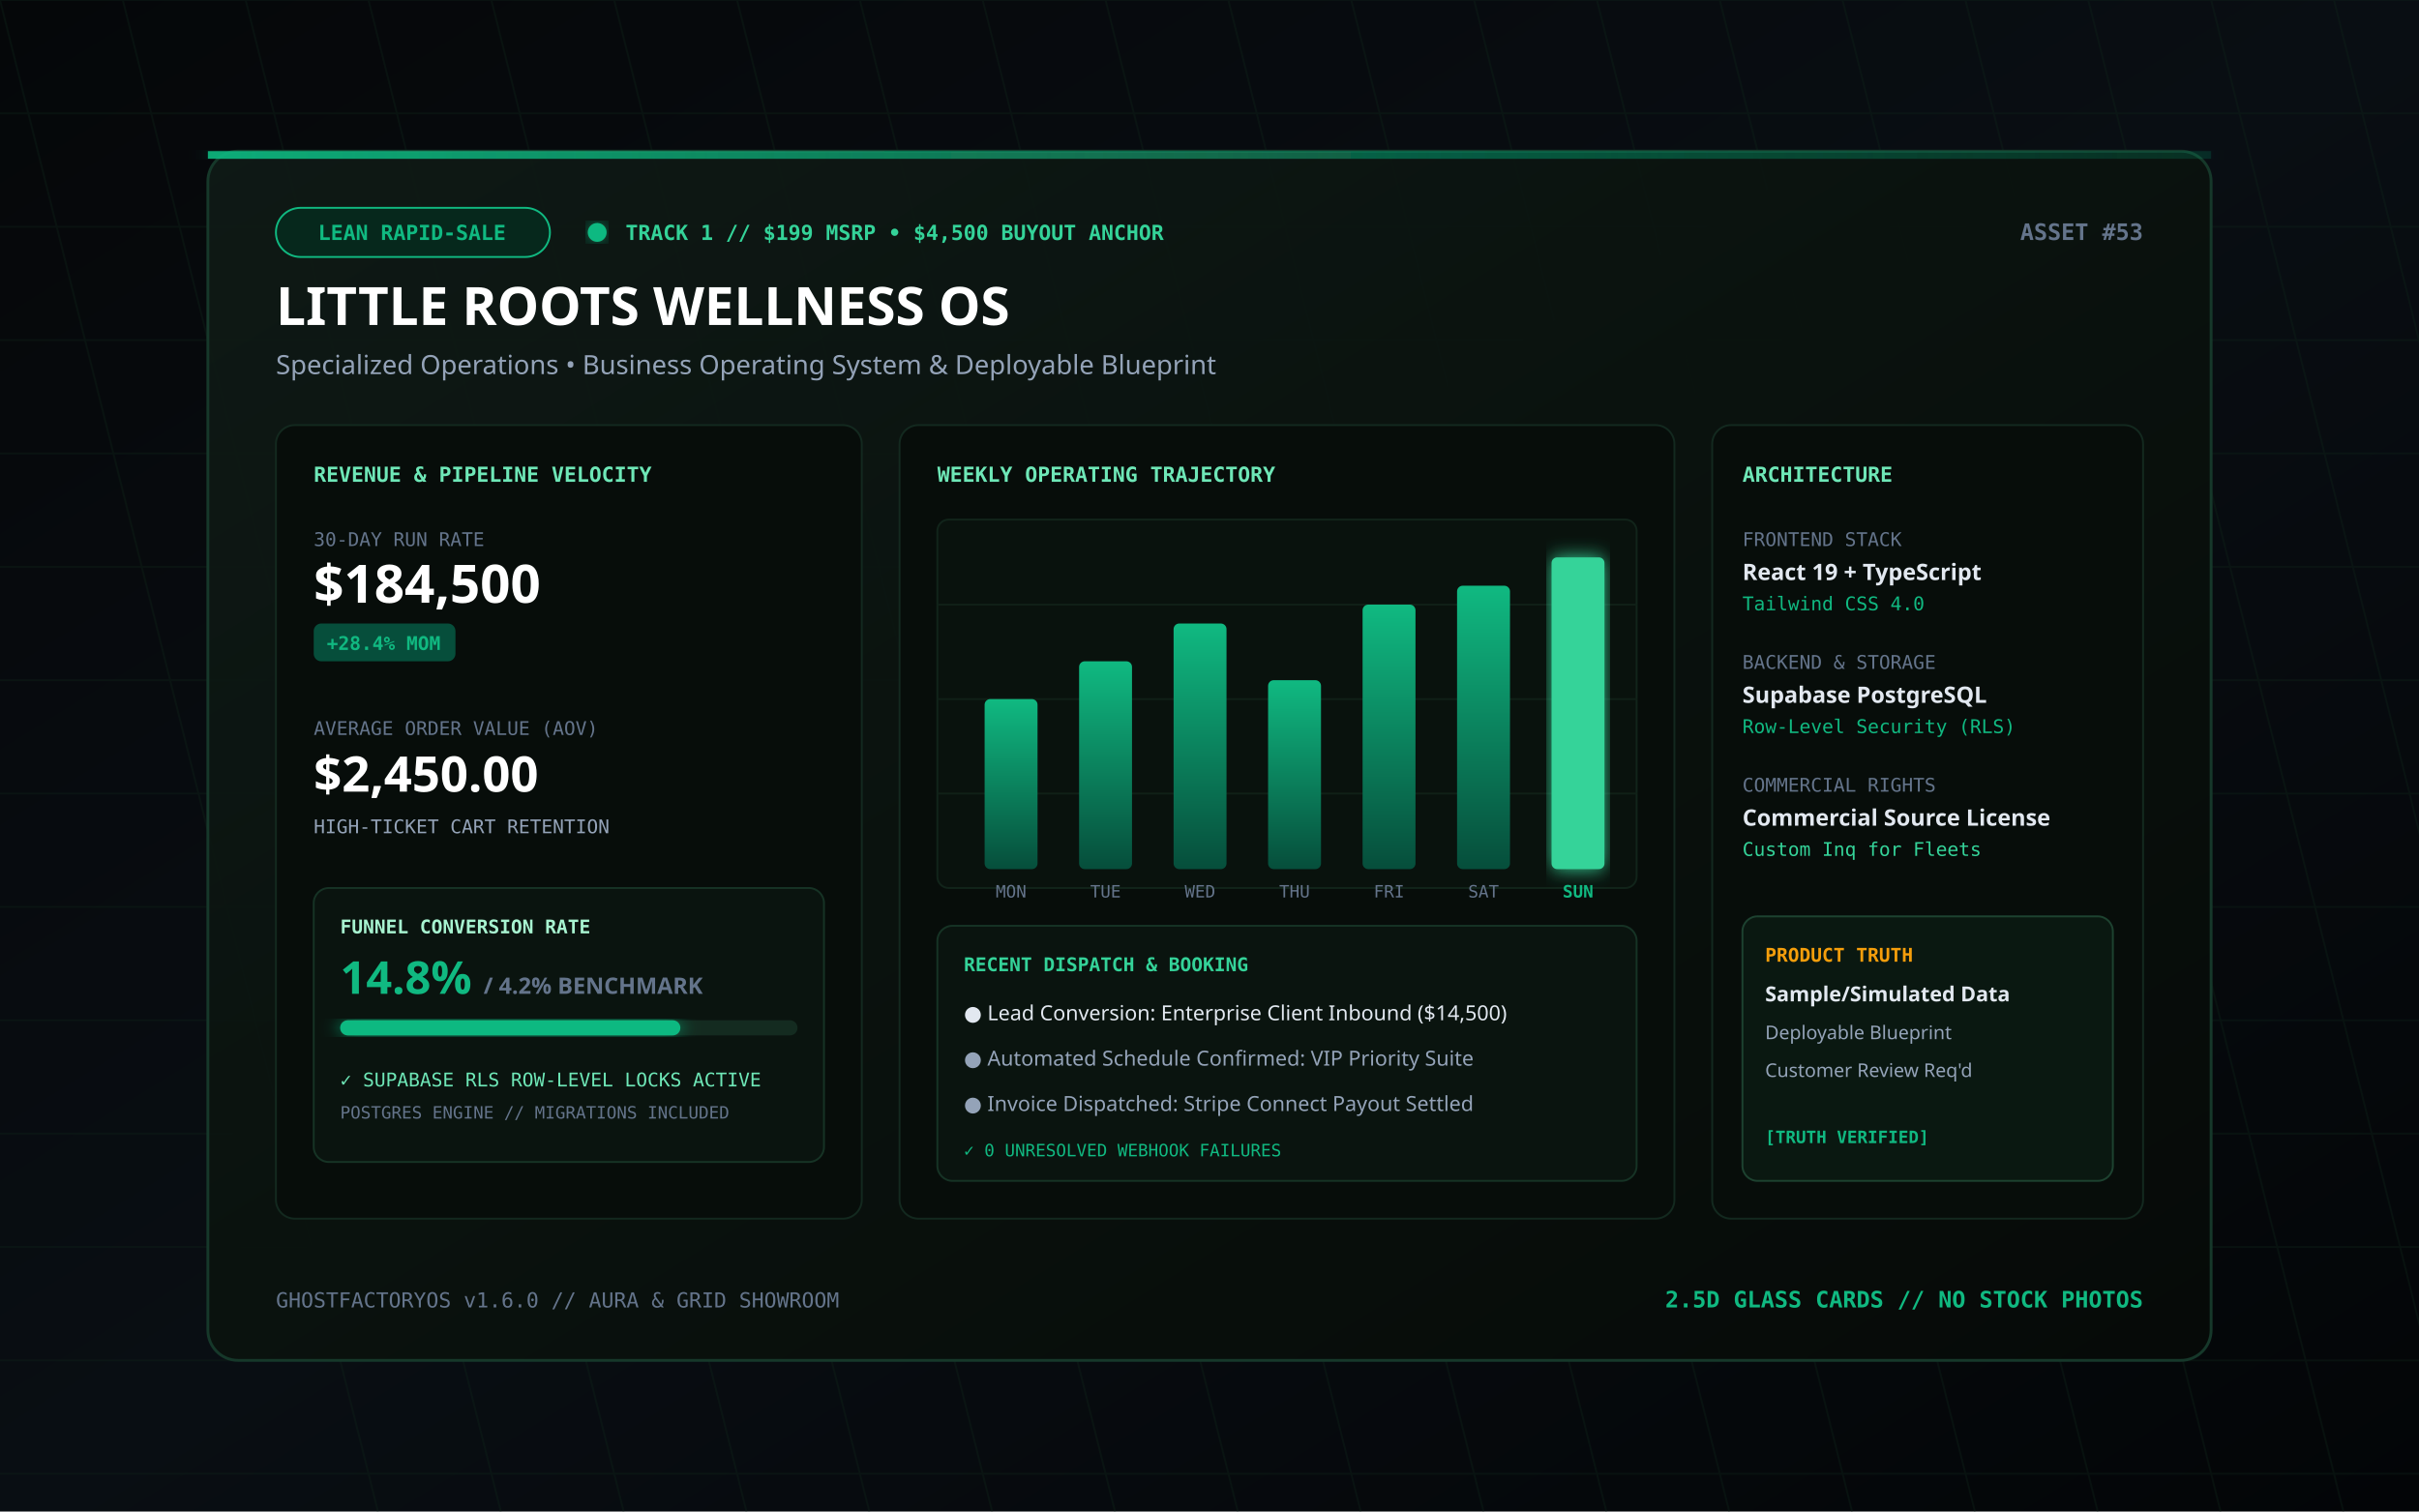
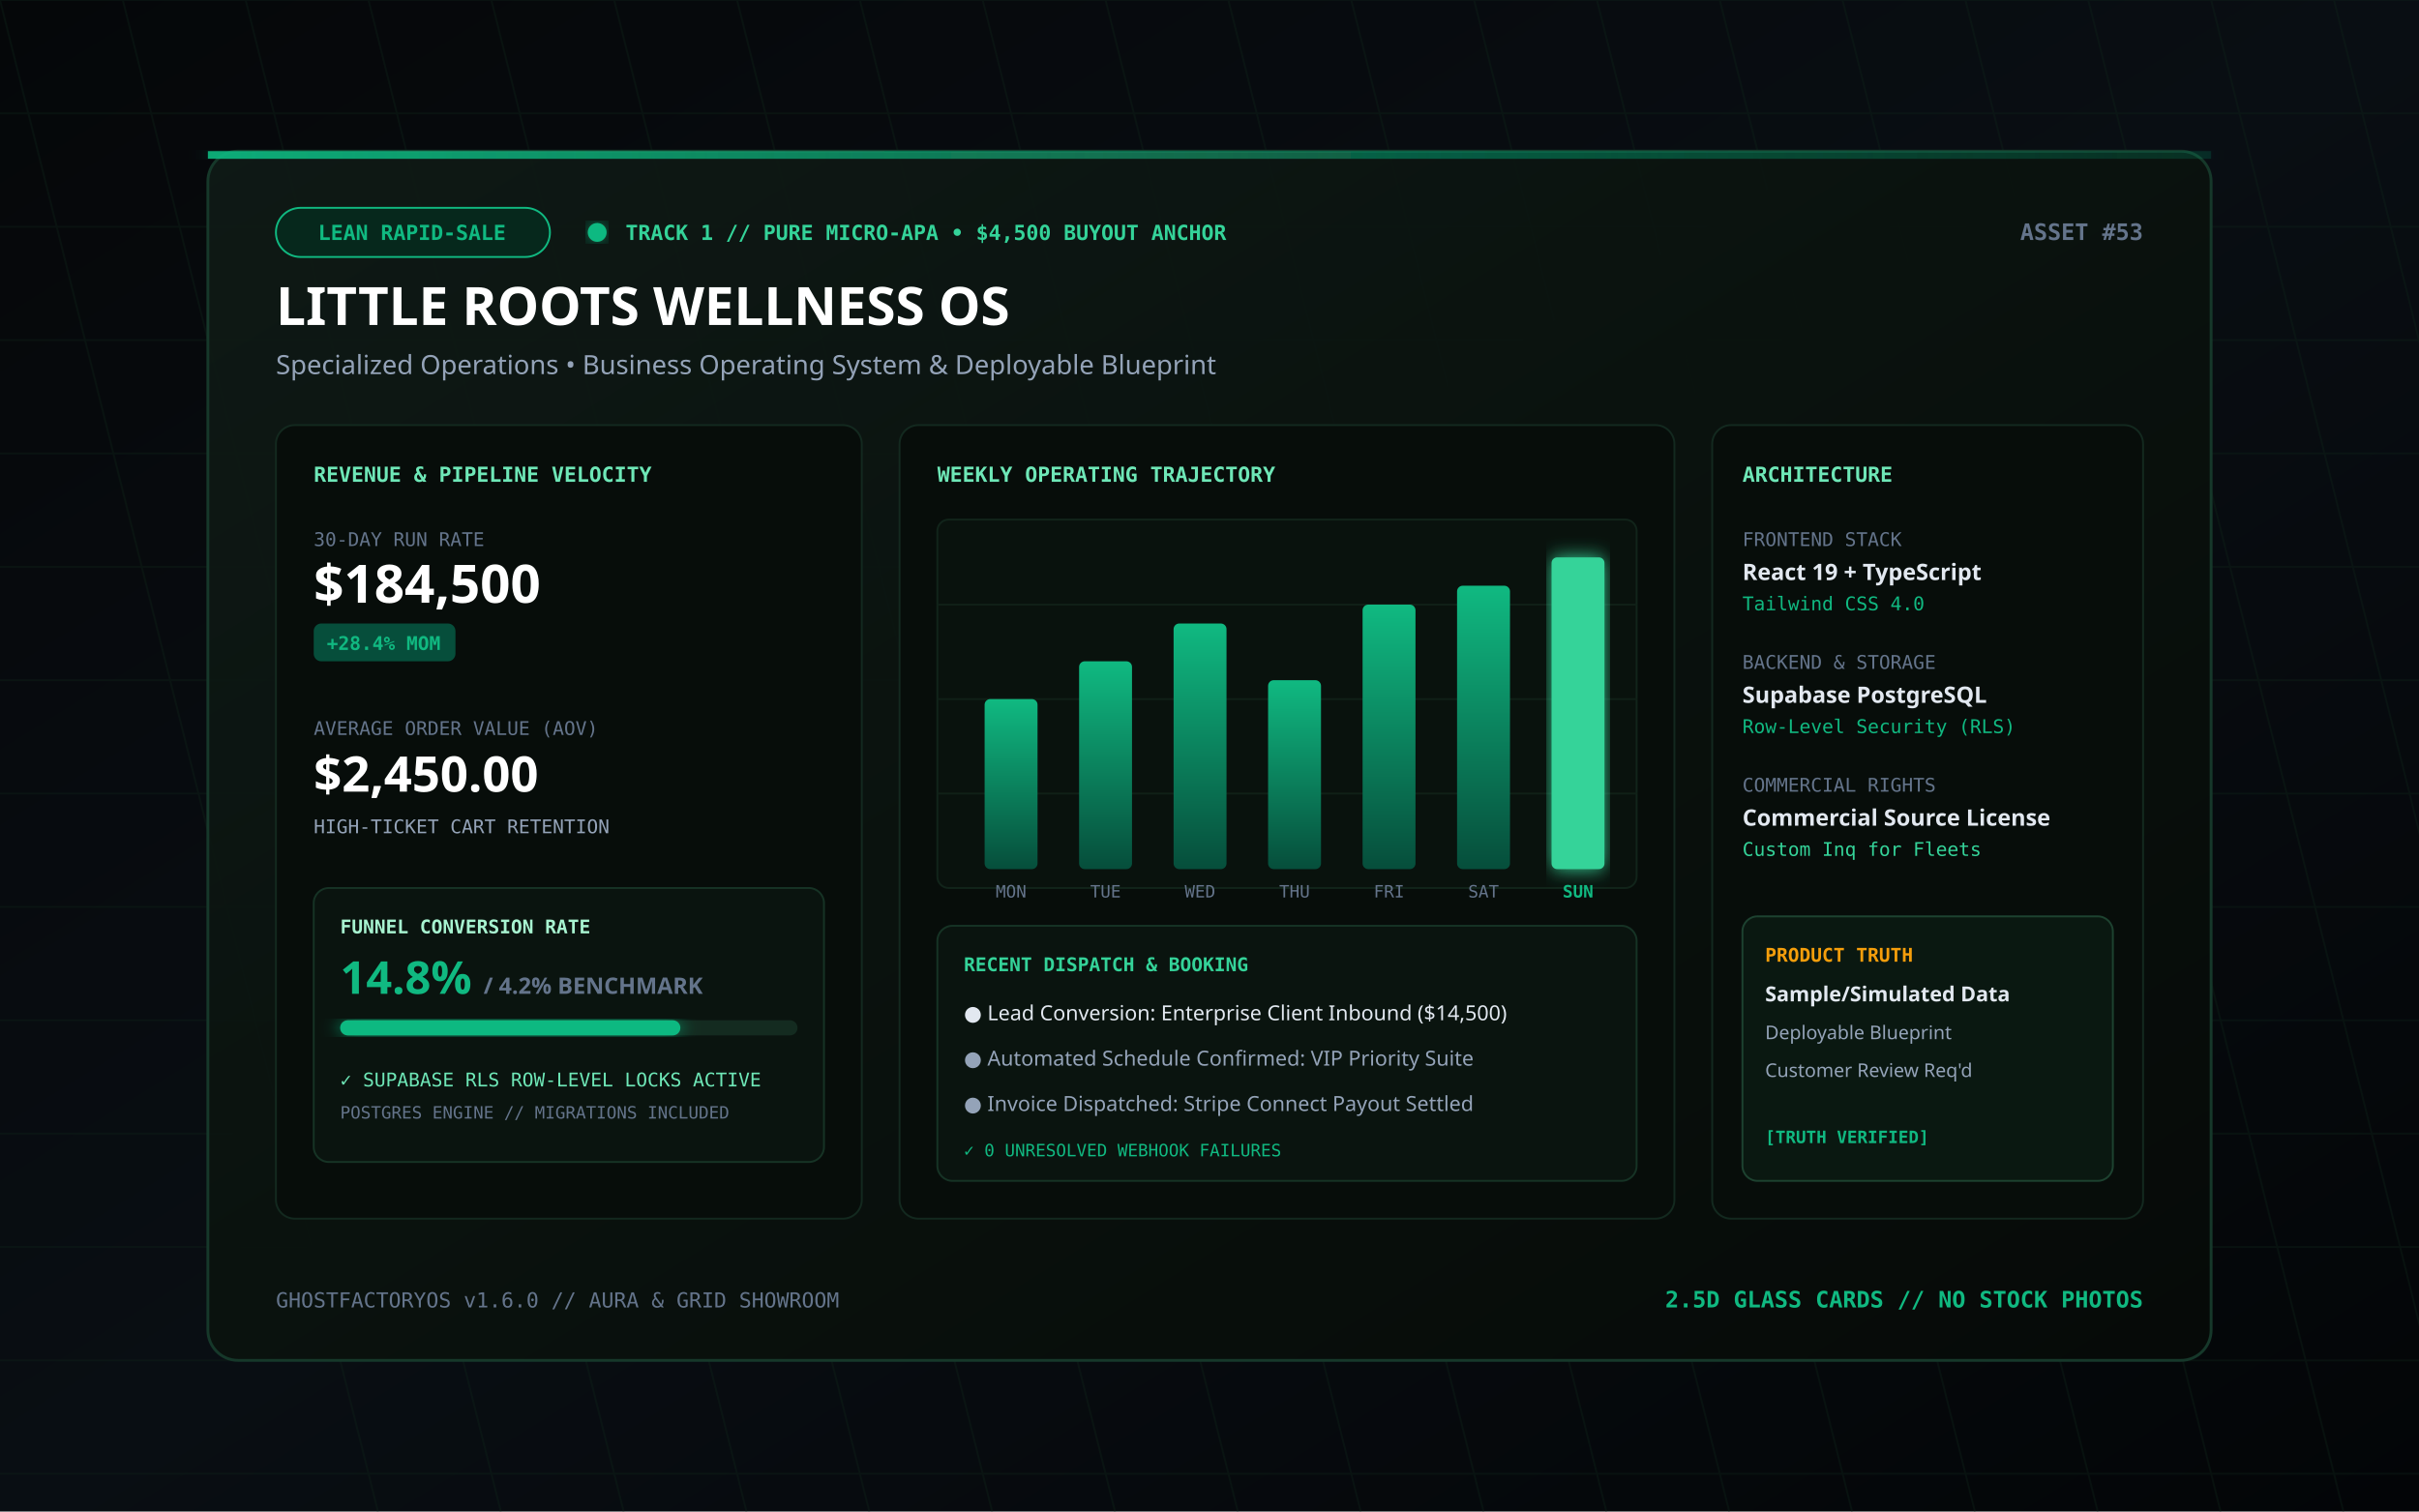
<svg xmlns="http://www.w3.org/2000/svg" width="1280" height="800" viewBox="0 0 1280 800">
  <defs>
    <linearGradient id="bgGradR_53" x1="0%" y1="0%" x2="100%" y2="100%">
      <stop offset="0%" stop-color="#050709" />
      <stop offset="50%" stop-color="#090E13" />
      <stop offset="100%" stop-color="#030507" />
    </linearGradient>
    <linearGradient id="glassCardGrad_53" x1="0%" y1="0%" x2="100%" y2="100%">
      <stop offset="0%" stop-color="#0F1A15" stop-opacity="0.95" />
      <stop offset="50%" stop-color="#0A120E" stop-opacity="0.98" />
      <stop offset="100%" stop-color="#060A08" stop-opacity="0.99" />
    </linearGradient>
    <linearGradient id="emeraldEdge_53" x1="0%" y1="0%" x2="100%" y2="0%">
      <stop offset="0%" stop-color="#10B981" stop-opacity="0.9" />
      <stop offset="100%" stop-color="#059669" stop-opacity="0.2" />
    </linearGradient>
    <linearGradient id="emeraldBar_53" x1="0%" y1="100%" x2="0%" y2="0%">
      <stop offset="0%" stop-color="#064E3B" />
      <stop offset="100%" stop-color="#10B981" />
    </linearGradient>
    <filter id="emeraldGlow_53">
      <feGaussianBlur stdDeviation="5" result="blur" />
      <feMerge>
        <feMergeNode in="blur" />
        <feMergeNode in="SourceGraphic" />
      </feMerge>
    </filter>
  </defs>
  <rect width="1280" height="800" fill="url(#bgGradR_53)" />
  <g stroke="#0F241A" stroke-width="1" opacity="0.35">
    <line x1="0" y1="0" x2="200" y2="800" />
    <line x1="65" y1="0" x2="265" y2="800" />
    <line x1="130" y1="0" x2="330" y2="800" />
    <line x1="195" y1="0" x2="395" y2="800" />
    <line x1="260" y1="0" x2="460" y2="800" />
    <line x1="325" y1="0" x2="525" y2="800" />
    <line x1="390" y1="0" x2="590" y2="800" />
    <line x1="455" y1="0" x2="655" y2="800" />
    <line x1="520" y1="0" x2="720" y2="800" />
    <line x1="585" y1="0" x2="785" y2="800" />
    <line x1="650" y1="0" x2="850" y2="800" />
    <line x1="715" y1="0" x2="915" y2="800" />
    <line x1="780" y1="0" x2="980" y2="800" />
    <line x1="845" y1="0" x2="1045" y2="800" />
    <line x1="910" y1="0" x2="1110" y2="800" />
    <line x1="975" y1="0" x2="1175" y2="800" />
    <line x1="1040" y1="0" x2="1240" y2="800" />
    <line x1="1105" y1="0" x2="1305" y2="800" />
    <line x1="1170" y1="0" x2="1370" y2="800" />
    <line x1="1235" y1="0" x2="1435" y2="800" />
    <line x1="1300" y1="0" x2="1500" y2="800" />
    <line x1="1365" y1="0" x2="1565" y2="800" />
    <line x1="0" y1="0" x2="1280" y2="0" />
    <line x1="0" y1="60" x2="1280" y2="60" />
    <line x1="0" y1="120" x2="1280" y2="120" />
    <line x1="0" y1="180" x2="1280" y2="180" />
    <line x1="0" y1="240" x2="1280" y2="240" />
    <line x1="0" y1="300" x2="1280" y2="300" />
    <line x1="0" y1="360" x2="1280" y2="360" />
    <line x1="0" y1="420" x2="1280" y2="420" />
    <line x1="0" y1="480" x2="1280" y2="480" />
    <line x1="0" y1="540" x2="1280" y2="540" />
    <line x1="0" y1="600" x2="1280" y2="600" />
    <line x1="0" y1="660" x2="1280" y2="660" />
    <line x1="0" y1="720" x2="1280" y2="720" />
    <line x1="0" y1="780" x2="1280" y2="780" />
    <line x1="0" y1="840" x2="1280" y2="840" />
  </g>
  <g transform="translate(110, 80)">
    <rect x="0" y="0" width="1060" height="640" rx="16" fill="url(#glassCardGrad_53)" stroke="#16382A" stroke-width="1.5" />
    <rect x="0" y="0" width="1060" height="4" fill="url(#emeraldEdge_53)" filter="url(#emeraldGlow_53)" />
    <g transform="translate(36, 30)">
      <rect x="0" y="0" width="145" height="26" rx="13" fill="#06281C" stroke="#10B981" stroke-width="1" />
      <text x="72" y="17" fill="#10B981" font-family="monospace" font-size="11" font-weight="700" text-anchor="middle">LEAN RAPID-SALE</text>
      <circle cx="170" cy="13" r="5" fill="#10B981" filter="url(#emeraldGlow_53)" />
-       <text x="185" y="17" fill="#34D399" font-family="monospace" font-size="11" font-weight="600">TRACK 1 // $199 MSRP • $4,500 BUYOUT ANCHOR</text>
+       <text x="185" y="17" fill="#34D399" font-family="monospace" font-size="11" font-weight="600">TRACK 1 // PURE MICRO-APA • $4,500 BUYOUT ANCHOR</text>
      <text x="988" y="17" fill="#64748B" font-family="monospace" font-size="12" text-anchor="end" font-weight="600">ASSET #53</text>
    </g>
    <text x="36" y="92" fill="#FFFFFF" font-family="sans-serif" font-size="28" font-weight="800">LITTLE ROOTS WELLNESS OS</text>
    <text x="36" y="118" fill="#94A3B8" font-family="sans-serif" font-size="14" font-weight="500">Specialized Operations • Business Operating System &amp; Deployable Blueprint</text>
    <g transform="translate(36, 145)">
      <rect width="310" height="420" rx="10" fill="#070D0A" stroke="#13291F" stroke-width="1" />
      <text x="20" y="30" fill="#6EE7B7" font-family="monospace" font-size="11" font-weight="700">REVENUE &amp; PIPELINE VELOCITY</text>
      <g transform="translate(20, 50)">
        <text x="0" y="14" fill="#64748B" font-family="monospace" font-size="10">30-DAY RUN RATE</text>
        <text x="0" y="44" fill="#FFFFFF" font-family="sans-serif" font-size="28" font-weight="800">$184,500</text>
        <rect x="0" y="55" width="75" height="20" rx="4" fill="#064E3B" />
        <text x="37" y="69" fill="#10B981" font-family="monospace" font-size="10" font-weight="700" text-anchor="middle">+28.4% MOM</text>
      </g>
      <g transform="translate(20, 150)">
        <text x="0" y="14" fill="#64748B" font-family="monospace" font-size="10">AVERAGE ORDER VALUE (AOV)</text>
        <text x="0" y="44" fill="#FFFFFF" font-family="sans-serif" font-size="26" font-weight="700">$2,450.00</text>
        <text x="0" y="66" fill="#94A3B8" font-family="monospace" font-size="10">HIGH-TICKET CART RETENTION</text>
      </g>
      <g transform="translate(20, 245)">
        <rect width="270" height="145" rx="8" fill="#0A140F" stroke="#163325" stroke-width="1" />
        <text x="14" y="24" fill="#A7F3D0" font-family="monospace" font-size="10" font-weight="700">FUNNEL CONVERSION RATE</text>
        <text x="14" y="56" fill="#10B981" font-family="sans-serif" font-size="24" font-weight="800">14.8% <tspan fill="#64748B" font-size="12">/ 4.2% BENCHMARK</tspan>
        </text>
        <rect x="14" y="70" width="242" height="8" rx="4" fill="#142B20" />
        <rect x="14" y="70" width="180" height="8" rx="4" fill="#10B981" filter="url(#emeraldGlow_53)" />
        <text x="14" y="105" fill="#6EE7B7" font-family="monospace" font-size="10">✓ SUPABASE RLS ROW-LEVEL LOCKS ACTIVE</text>
        <text x="14" y="122" fill="#64748B" font-family="monospace" font-size="9">POSTGRES ENGINE // MIGRATIONS INCLUDED</text>
      </g>
    </g>
    <g transform="translate(366, 145)">
      <rect width="410" height="420" rx="10" fill="#070D0A" stroke="#13291F" stroke-width="1" />
      <text x="20" y="30" fill="#6EE7B7" font-family="monospace" font-size="11" font-weight="700">WEEKLY OPERATING TRAJECTORY</text>
      <g transform="translate(20, 50)">
        <rect width="370" height="195" rx="6" fill="#09120D" stroke="#11241A" stroke-width="1" />
        <line x1="0" y1="45" x2="370" y2="45" stroke="#102017" stroke-width="1" />
        <line x1="0" y1="95" x2="370" y2="95" stroke="#102017" stroke-width="1" />
        <line x1="0" y1="145" x2="370" y2="145" stroke="#102017" stroke-width="1" />
        <rect x="25" y="95" width="28" height="90" rx="3" fill="url(#emeraldBar_53)" />
        <rect x="75" y="75" width="28" height="110" rx="3" fill="url(#emeraldBar_53)" />
        <rect x="125" y="55" width="28" height="130" rx="3" fill="url(#emeraldBar_53)" />
        <rect x="175" y="85" width="28" height="100" rx="3" fill="url(#emeraldBar_53)" />
        <rect x="225" y="45" width="28" height="140" rx="3" fill="url(#emeraldBar_53)" />
        <rect x="275" y="35" width="28" height="150" rx="3" fill="url(#emeraldBar_53)" />
        <rect x="325" y="20" width="28" height="165" rx="3" fill="#34D399" filter="url(#emeraldGlow_53)" />
        <text x="39" y="200" fill="#64748B" font-family="monospace" font-size="9" text-anchor="middle">MON</text>
        <text x="89" y="200" fill="#64748B" font-family="monospace" font-size="9" text-anchor="middle">TUE</text>
        <text x="139" y="200" fill="#64748B" font-family="monospace" font-size="9" text-anchor="middle">WED</text>
        <text x="189" y="200" fill="#64748B" font-family="monospace" font-size="9" text-anchor="middle">THU</text>
        <text x="239" y="200" fill="#64748B" font-family="monospace" font-size="9" text-anchor="middle">FRI</text>
        <text x="289" y="200" fill="#64748B" font-family="monospace" font-size="9" text-anchor="middle">SAT</text>
        <text x="339" y="200" fill="#10B981" font-family="monospace" font-size="9" font-weight="700" text-anchor="middle">SUN</text>
      </g>
      <g transform="translate(20, 265)">
        <rect width="370" height="135" rx="8" fill="#0A140F" stroke="#163325" stroke-width="1" />
        <text x="14" y="24" fill="#34D399" font-family="monospace" font-size="10" font-weight="700">RECENT DISPATCH &amp; BOOKING</text>
        <text x="14" y="50" fill="#E2E8F0" font-family="sans-serif" font-size="11">● Lead Conversion: Enterprise Client Inbound ($14,500)</text>
        <text x="14" y="74" fill="#94A3B8" font-family="sans-serif" font-size="11">● Automated Schedule Confirmed: VIP Priority Suite</text>
        <text x="14" y="98" fill="#94A3B8" font-family="sans-serif" font-size="11">● Invoice Dispatched: Stripe Connect Payout Settled</text>
        <text x="14" y="122" fill="#10B981" font-family="monospace" font-size="9">✓ 0 UNRESOLVED WEBHOOK FAILURES</text>
      </g>
    </g>
    <g transform="translate(796, 145)">
      <rect width="228" height="420" rx="10" fill="#070D0A" stroke="#13291F" stroke-width="1" />
      <text x="16" y="30" fill="#6EE7B7" font-family="monospace" font-size="11" font-weight="700">ARCHITECTURE</text>
      <g transform="translate(16, 50)">
        <text x="0" y="14" fill="#64748B" font-family="monospace" font-size="10">FRONTEND STACK</text>
        <text x="0" y="32" fill="#E2E8F0" font-family="sans-serif" font-size="12" font-weight="600">React 19 + TypeScript</text>
        <text x="0" y="48" fill="#10B981" font-family="monospace" font-size="10">Tailwind CSS 4.0</text>
      </g>
      <g transform="translate(16, 115)">
        <text x="0" y="14" fill="#64748B" font-family="monospace" font-size="10">BACKEND &amp; STORAGE</text>
        <text x="0" y="32" fill="#E2E8F0" font-family="sans-serif" font-size="12" font-weight="600">Supabase PostgreSQL</text>
        <text x="0" y="48" fill="#10B981" font-family="monospace" font-size="10">Row-Level Security (RLS)</text>
      </g>
      <g transform="translate(16, 180)">
        <text x="0" y="14" fill="#64748B" font-family="monospace" font-size="10">COMMERCIAL RIGHTS</text>
        <text x="0" y="32" fill="#E2E8F0" font-family="sans-serif" font-size="12" font-weight="600">Commercial Source License</text>
        <text x="0" y="48" fill="#34D399" font-family="monospace" font-size="10">Custom Inq for Fleets</text>
      </g>
      <g transform="translate(16, 260)">
        <rect width="196" height="140" rx="8" fill="#0A1811" stroke="#1D4230" stroke-width="1" />
        <text x="12" y="24" fill="#F59E0B" font-family="monospace" font-size="10" font-weight="700">PRODUCT TRUTH</text>
        <text x="12" y="45" fill="#E2E8F0" font-family="sans-serif" font-size="11" font-weight="600">Sample/Simulated Data</text>
        <text x="12" y="65" fill="#94A3B8" font-family="sans-serif" font-size="10">Deployable Blueprint</text>
        <text x="12" y="85" fill="#94A3B8" font-family="sans-serif" font-size="10">Customer Review Req'd</text>
        <text x="12" y="120" fill="#10B981" font-family="monospace" font-size="9" font-weight="700">[TRUTH VERIFIED]</text>
      </g>
    </g>
    <g transform="translate(36, 590)">
      <text x="0" y="22" fill="#64748B" font-family="monospace" font-size="11">GHOSTFACTORYOS v1.6.0 // AURA &amp; GRID SHOWROOM</text>
      <text x="988" y="22" fill="#10B981" font-family="monospace" font-size="12" font-weight="700" text-anchor="end">2.5D GLASS CARDS // NO STOCK PHOTOS</text>
    </g>
  </g>
</svg>
